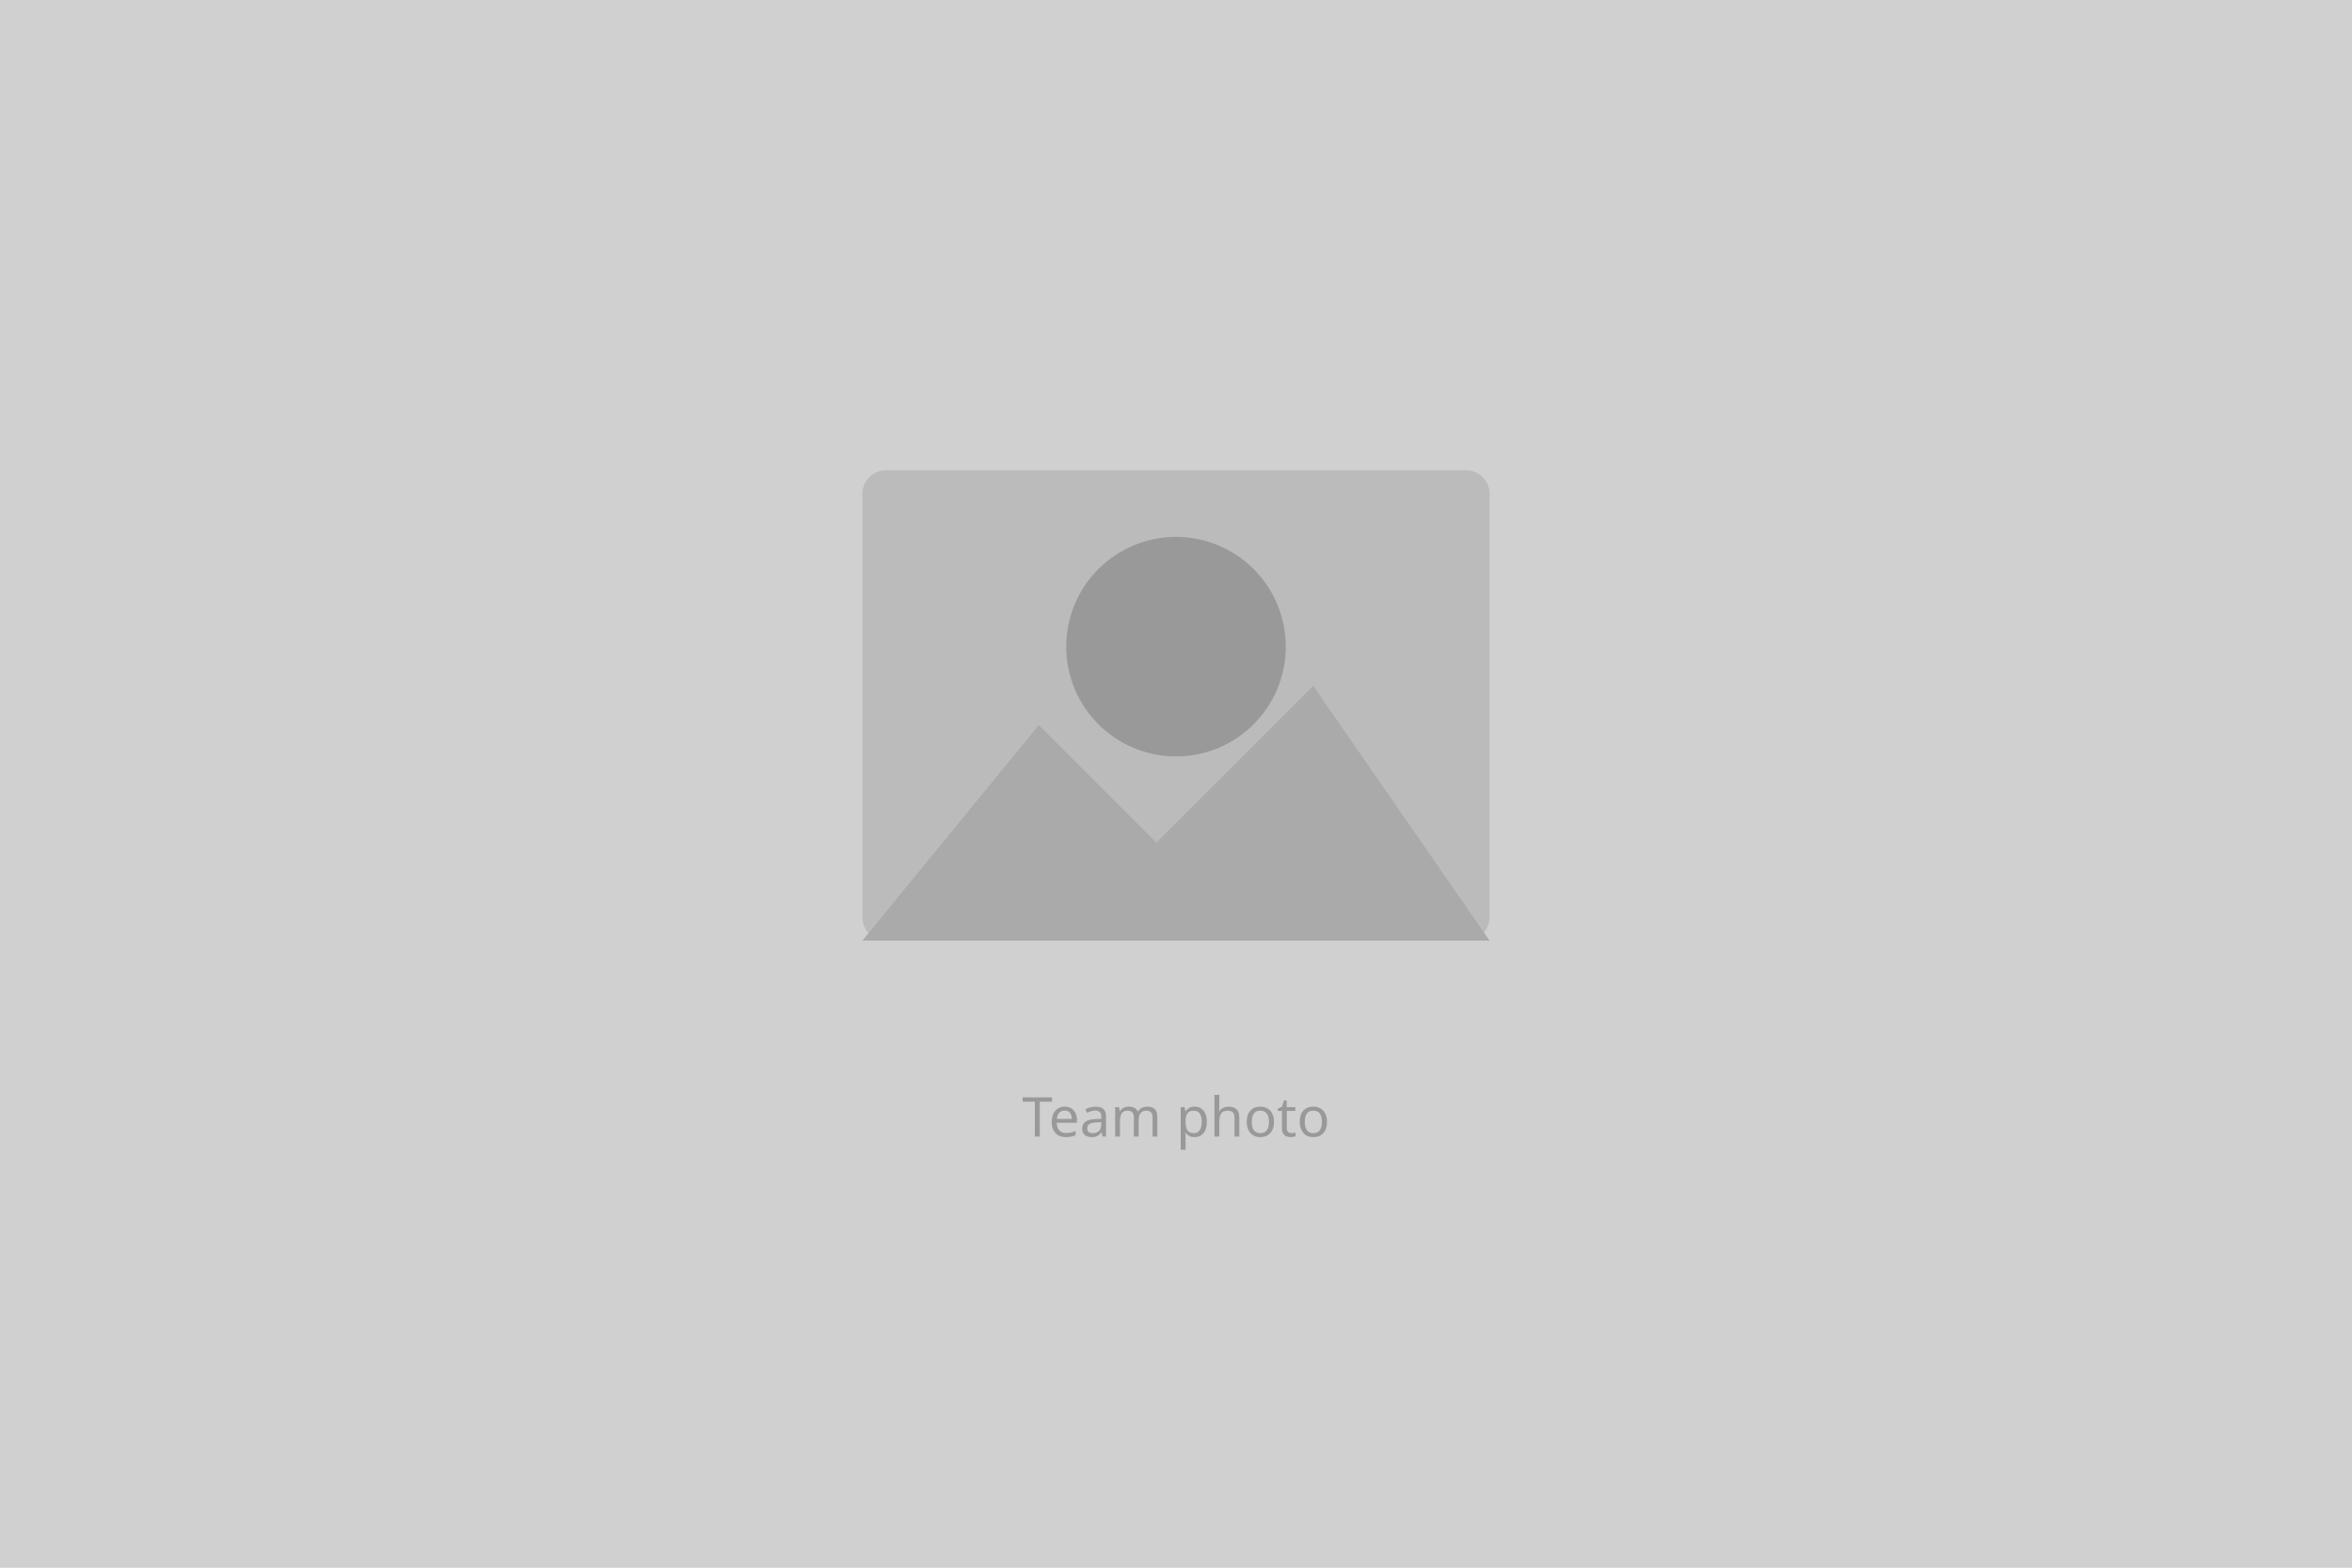
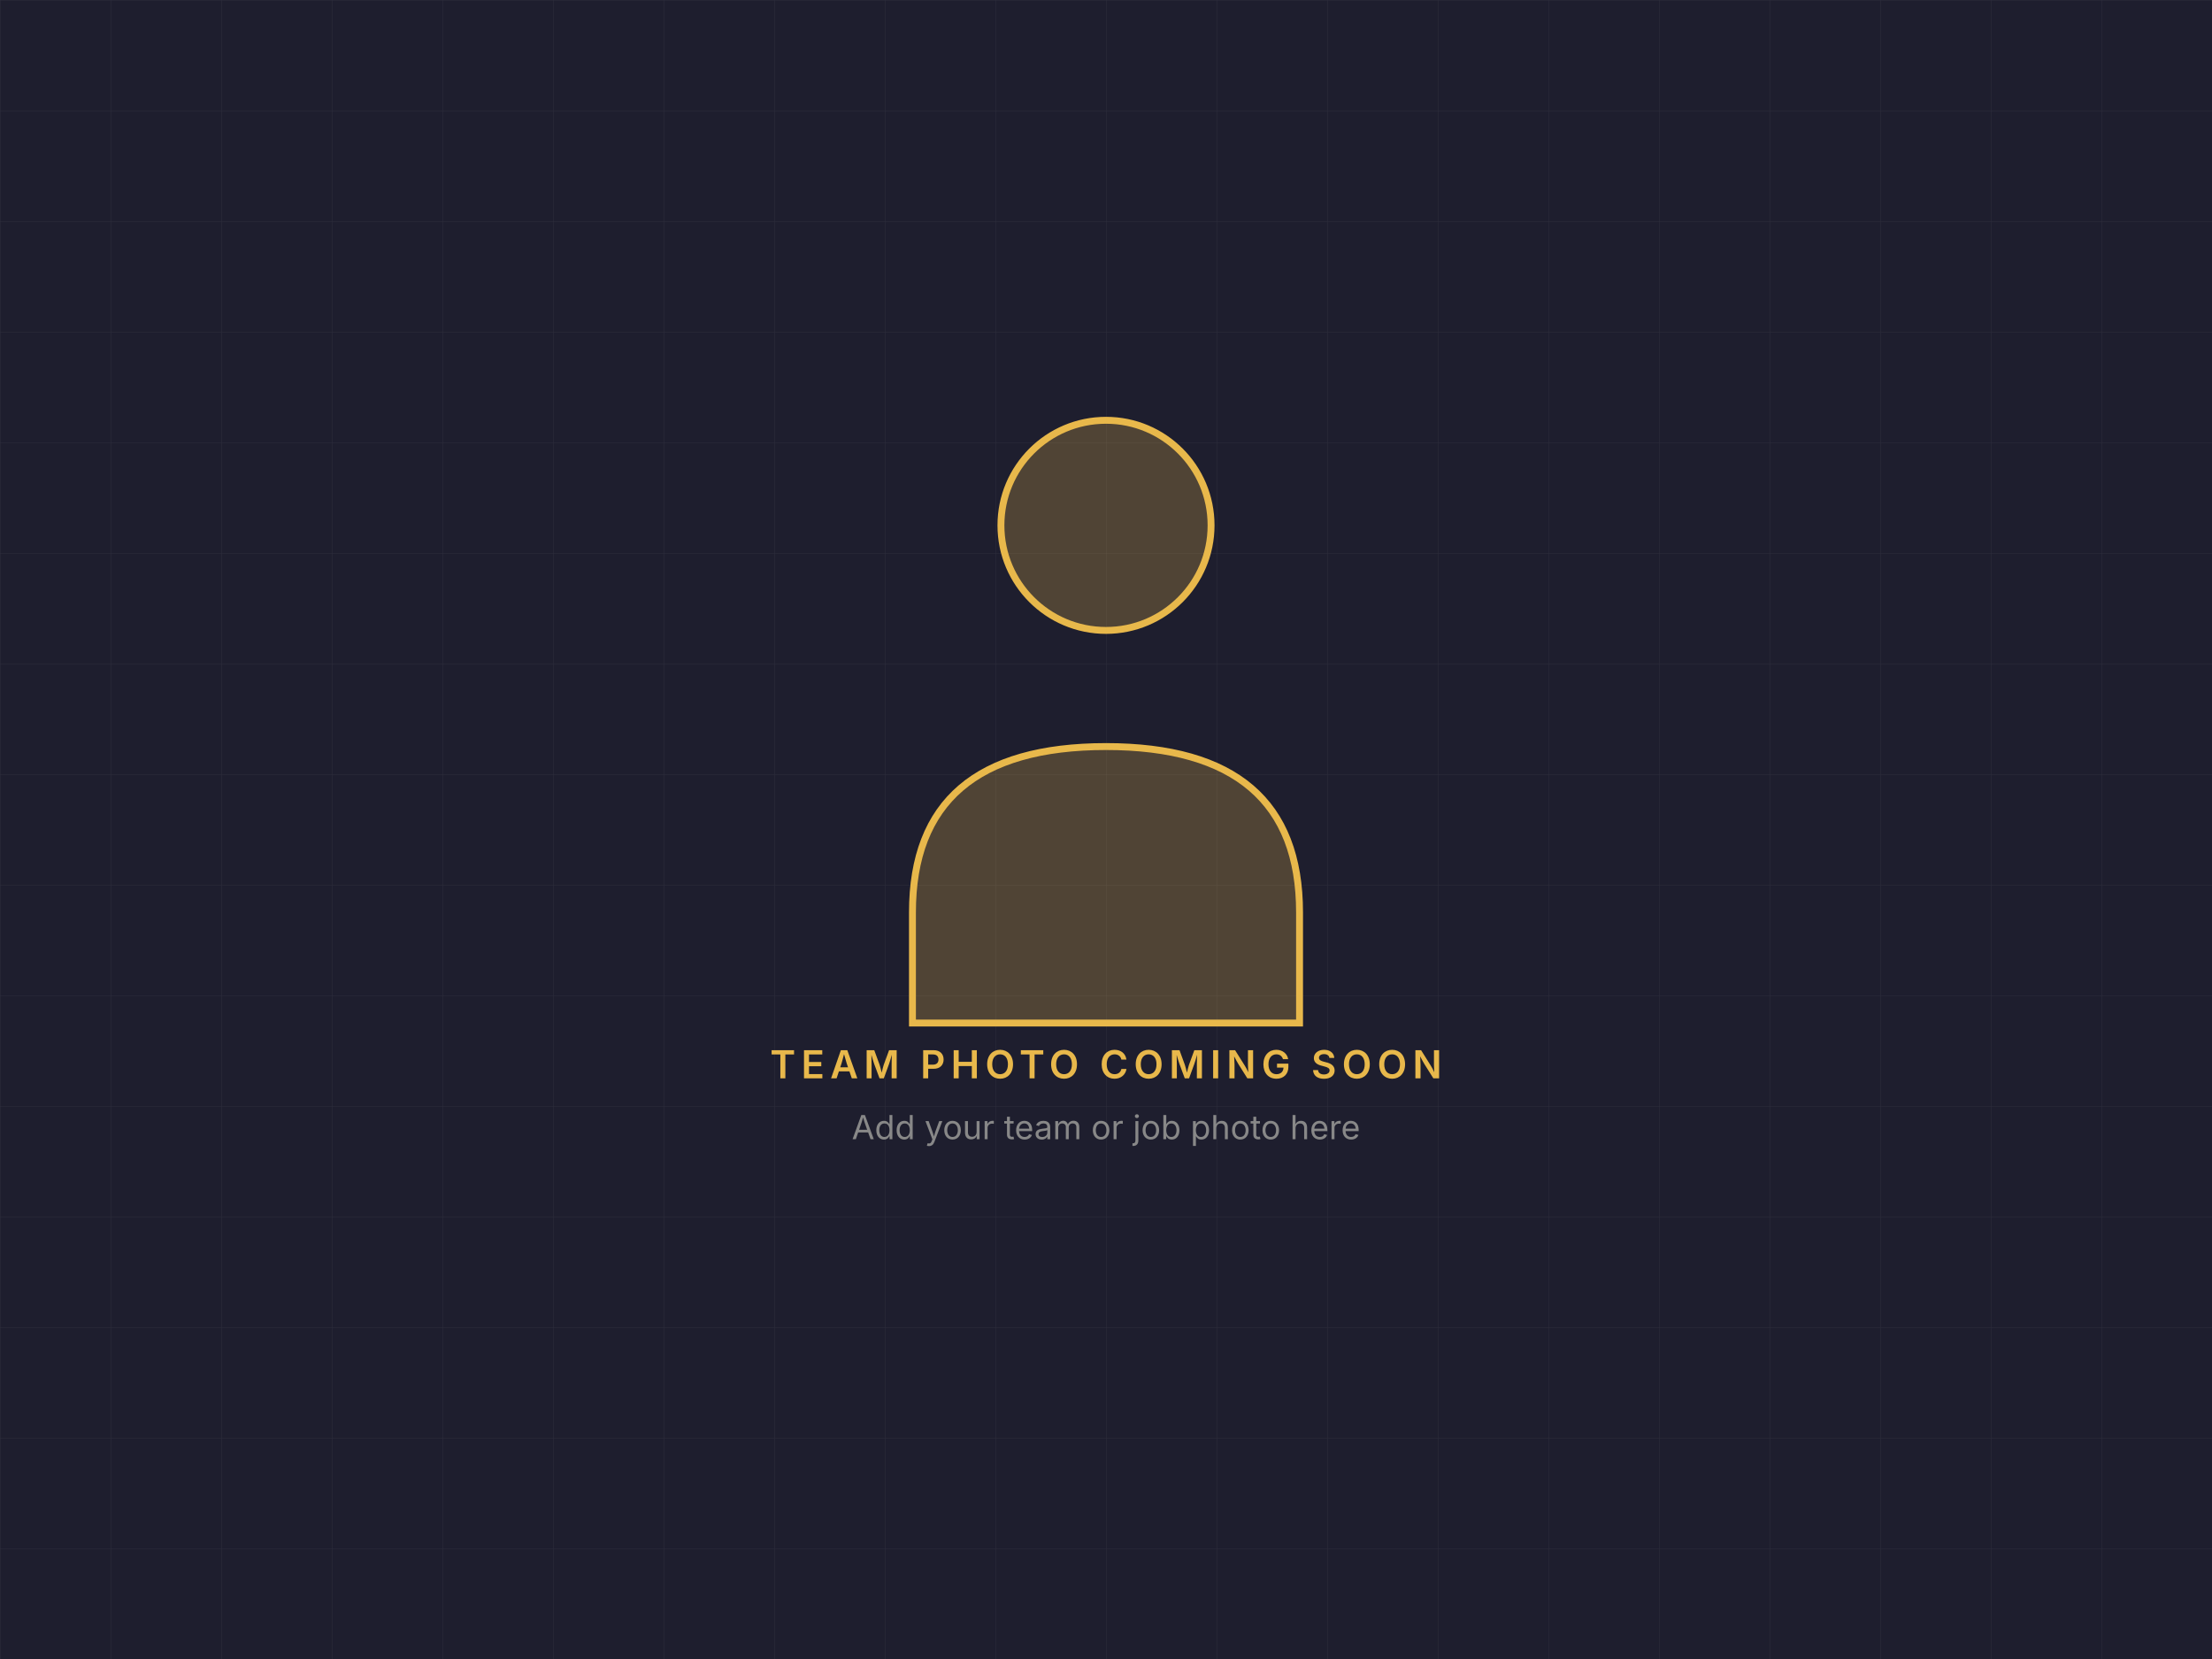
- <svg xmlns="http://www.w3.org/2000/svg" viewBox="0 0 600 400" width="600" height="400">
-   <rect width="600" height="400" fill="#d0d0d0" />
-   <rect x="220" y="120" width="160" height="120" rx="6" fill="#bbb" />
-   <circle cx="300" cy="165" r="28" fill="#999" />
-   <path d="M220 240 L265 185 L295 215 L335 175 L380 240Z" fill="#aaa" />
-   <text x="300" y="290" text-anchor="middle" fill="#999" font-family="sans-serif" font-size="14">Team photo</text>
+ <svg xmlns="http://www.w3.org/2000/svg" viewBox="0 0 800 600" width="800" height="600">
+   <rect width="800" height="600" fill="#1e1e2e" />
+   <defs>
+     <pattern id="grid" width="40" height="40" patternUnits="userSpaceOnUse">
+       <path d="M 40 0 L 0 0 0 40" fill="none" stroke="#ffffff" stroke-width="0.4" />
+     </pattern>
+   </defs>
+   <rect width="800" height="600" fill="url(#grid)" opacity="0.06" />
+   <g transform="translate(400,270)" fill="#e8b84b" opacity="0.25">
+     <circle cx="0" cy="-80" r="38" />
+     <path d="M-70 60 Q-70 0 0 0 Q70 0 70 60 L70 100 L-70 100Z" />
+   </g>
+   <g transform="translate(400,270)" fill="none" stroke="#e8b84b" stroke-width="2.5">
+     <circle cx="0" cy="-80" r="38" />
+     <path d="M-70 60 Q-70 0 0 0 Q70 0 70 60 L70 100 L-70 100Z" />
+   </g>
+   <text x="400" y="390" font-family="Inter,Arial,sans-serif" font-size="14" fill="#e8b84b" text-anchor="middle" font-weight="600" letter-spacing="2">TEAM PHOTO COMING SOON</text>
+   <text x="400" y="412" font-family="Inter,Arial,sans-serif" font-size="12" fill="#888" text-anchor="middle">Add your team or job photo here</text>
</svg>
